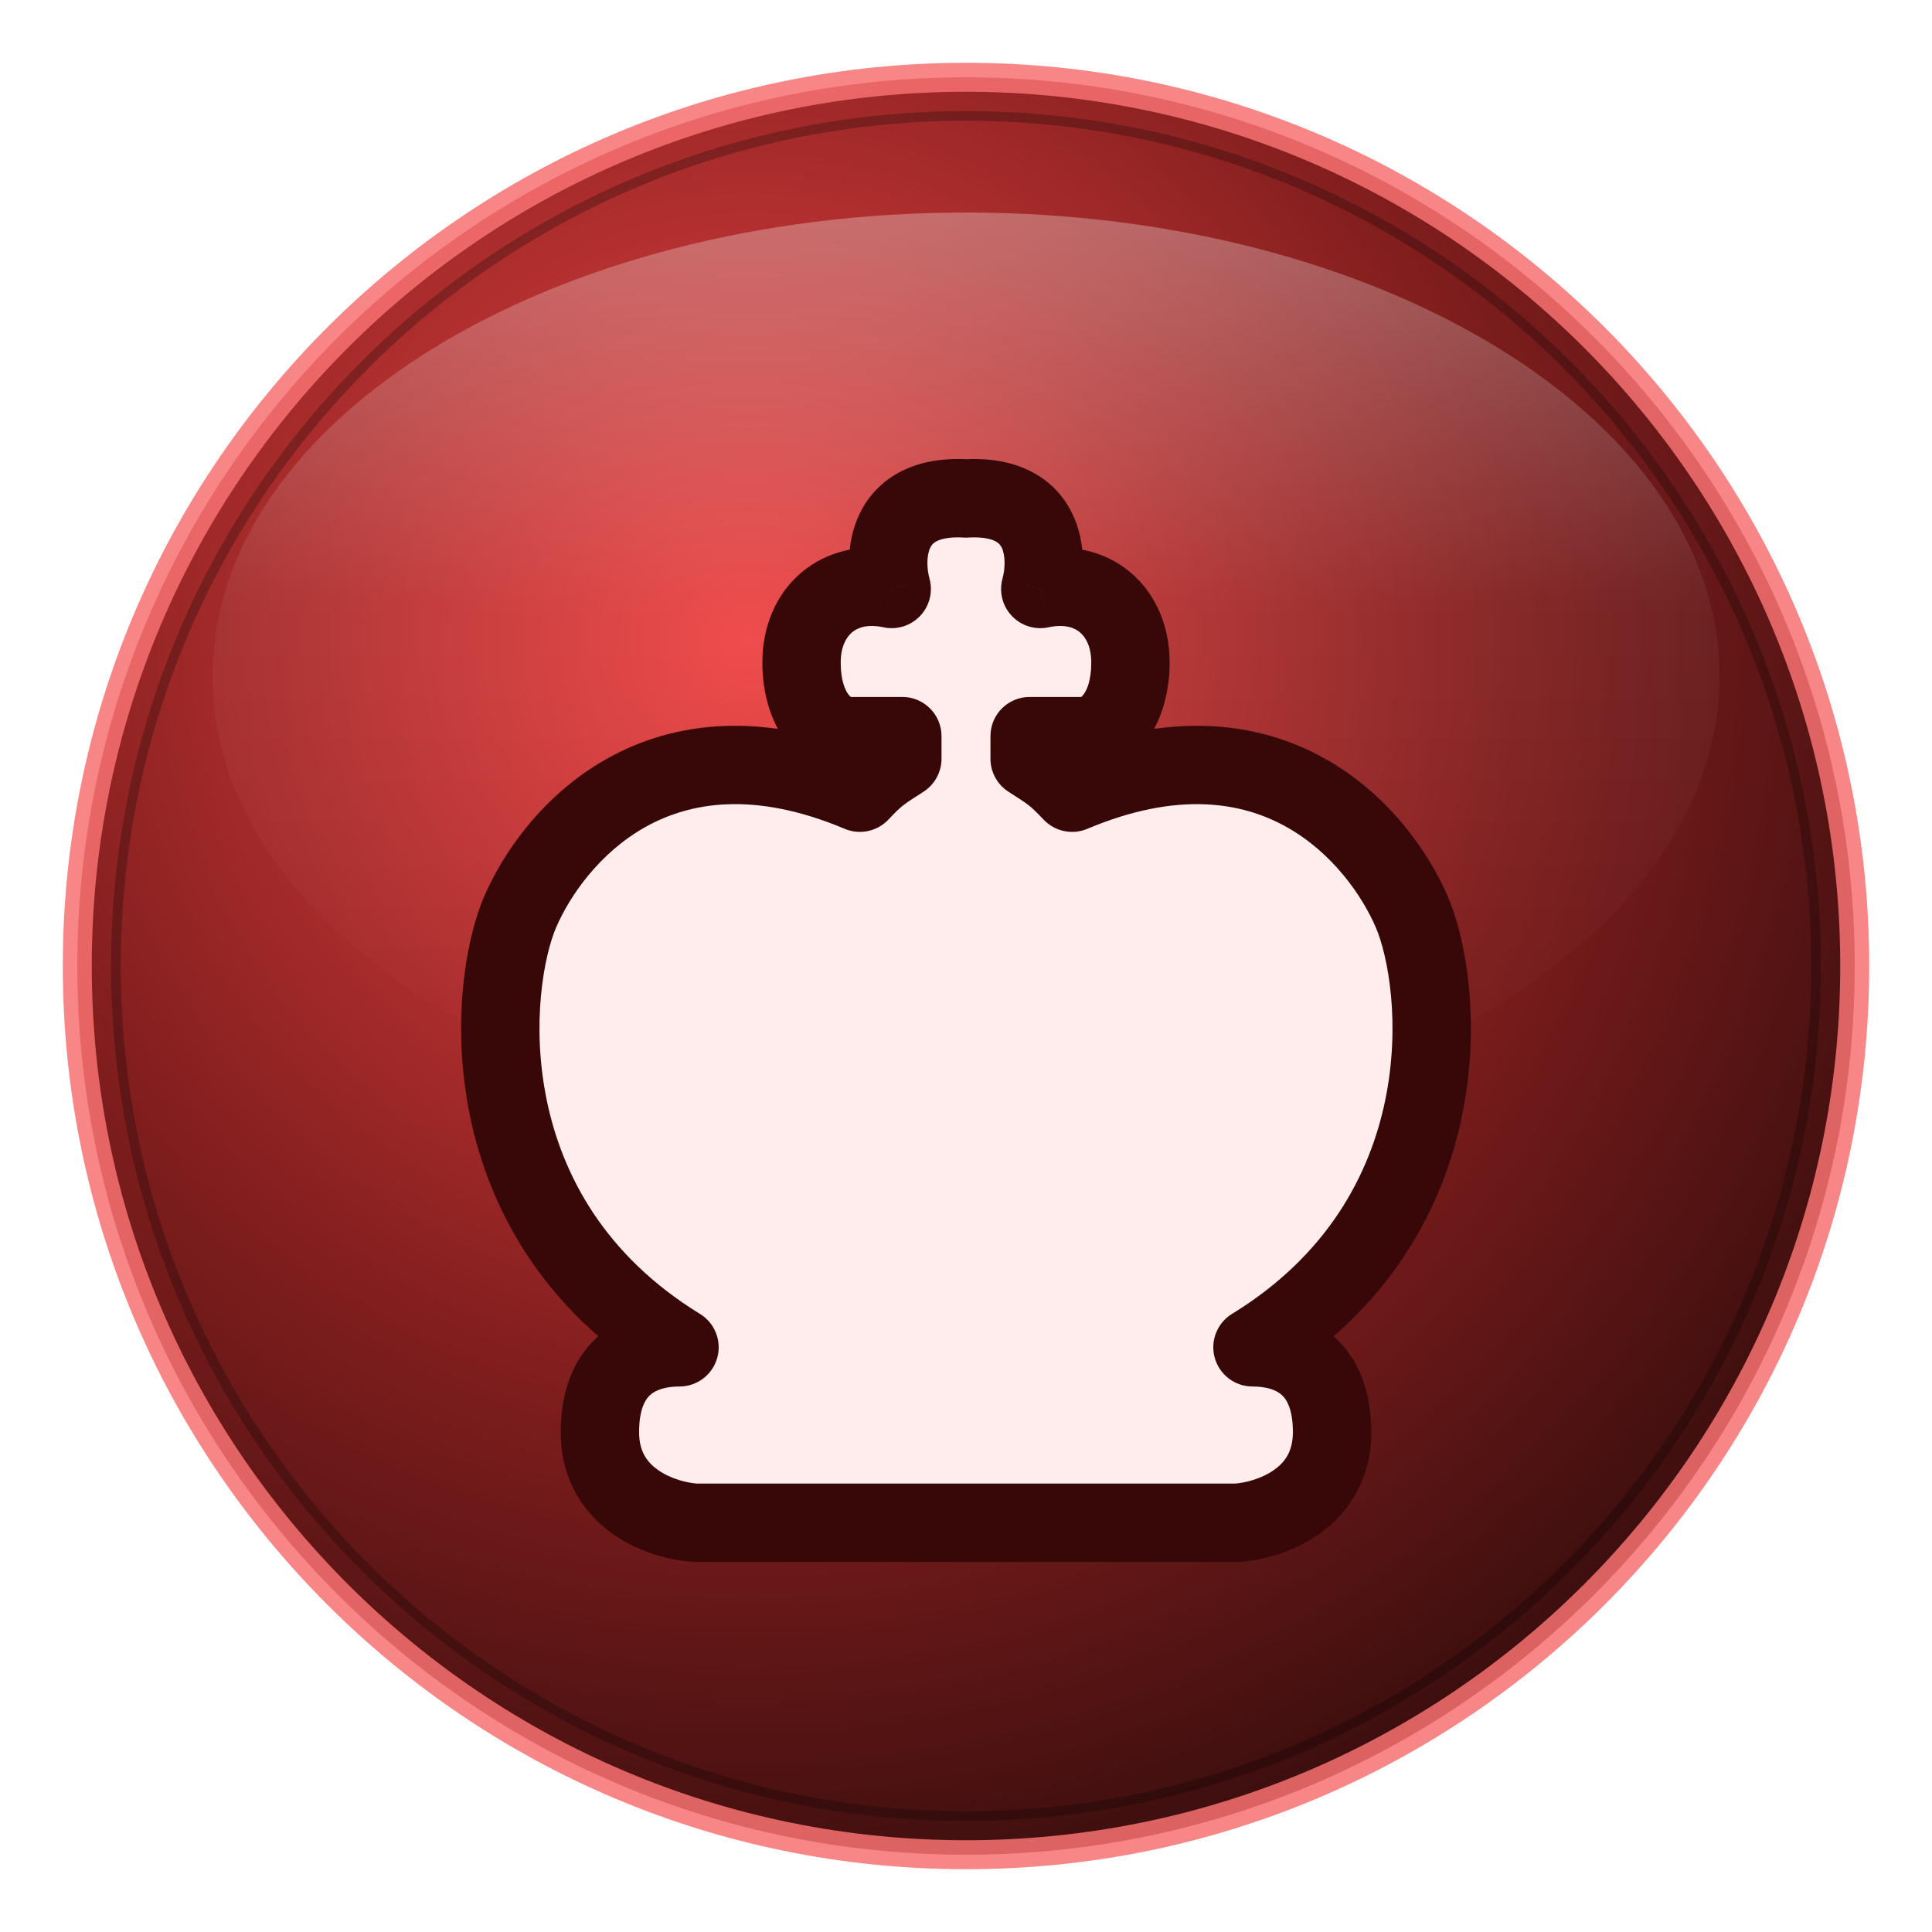
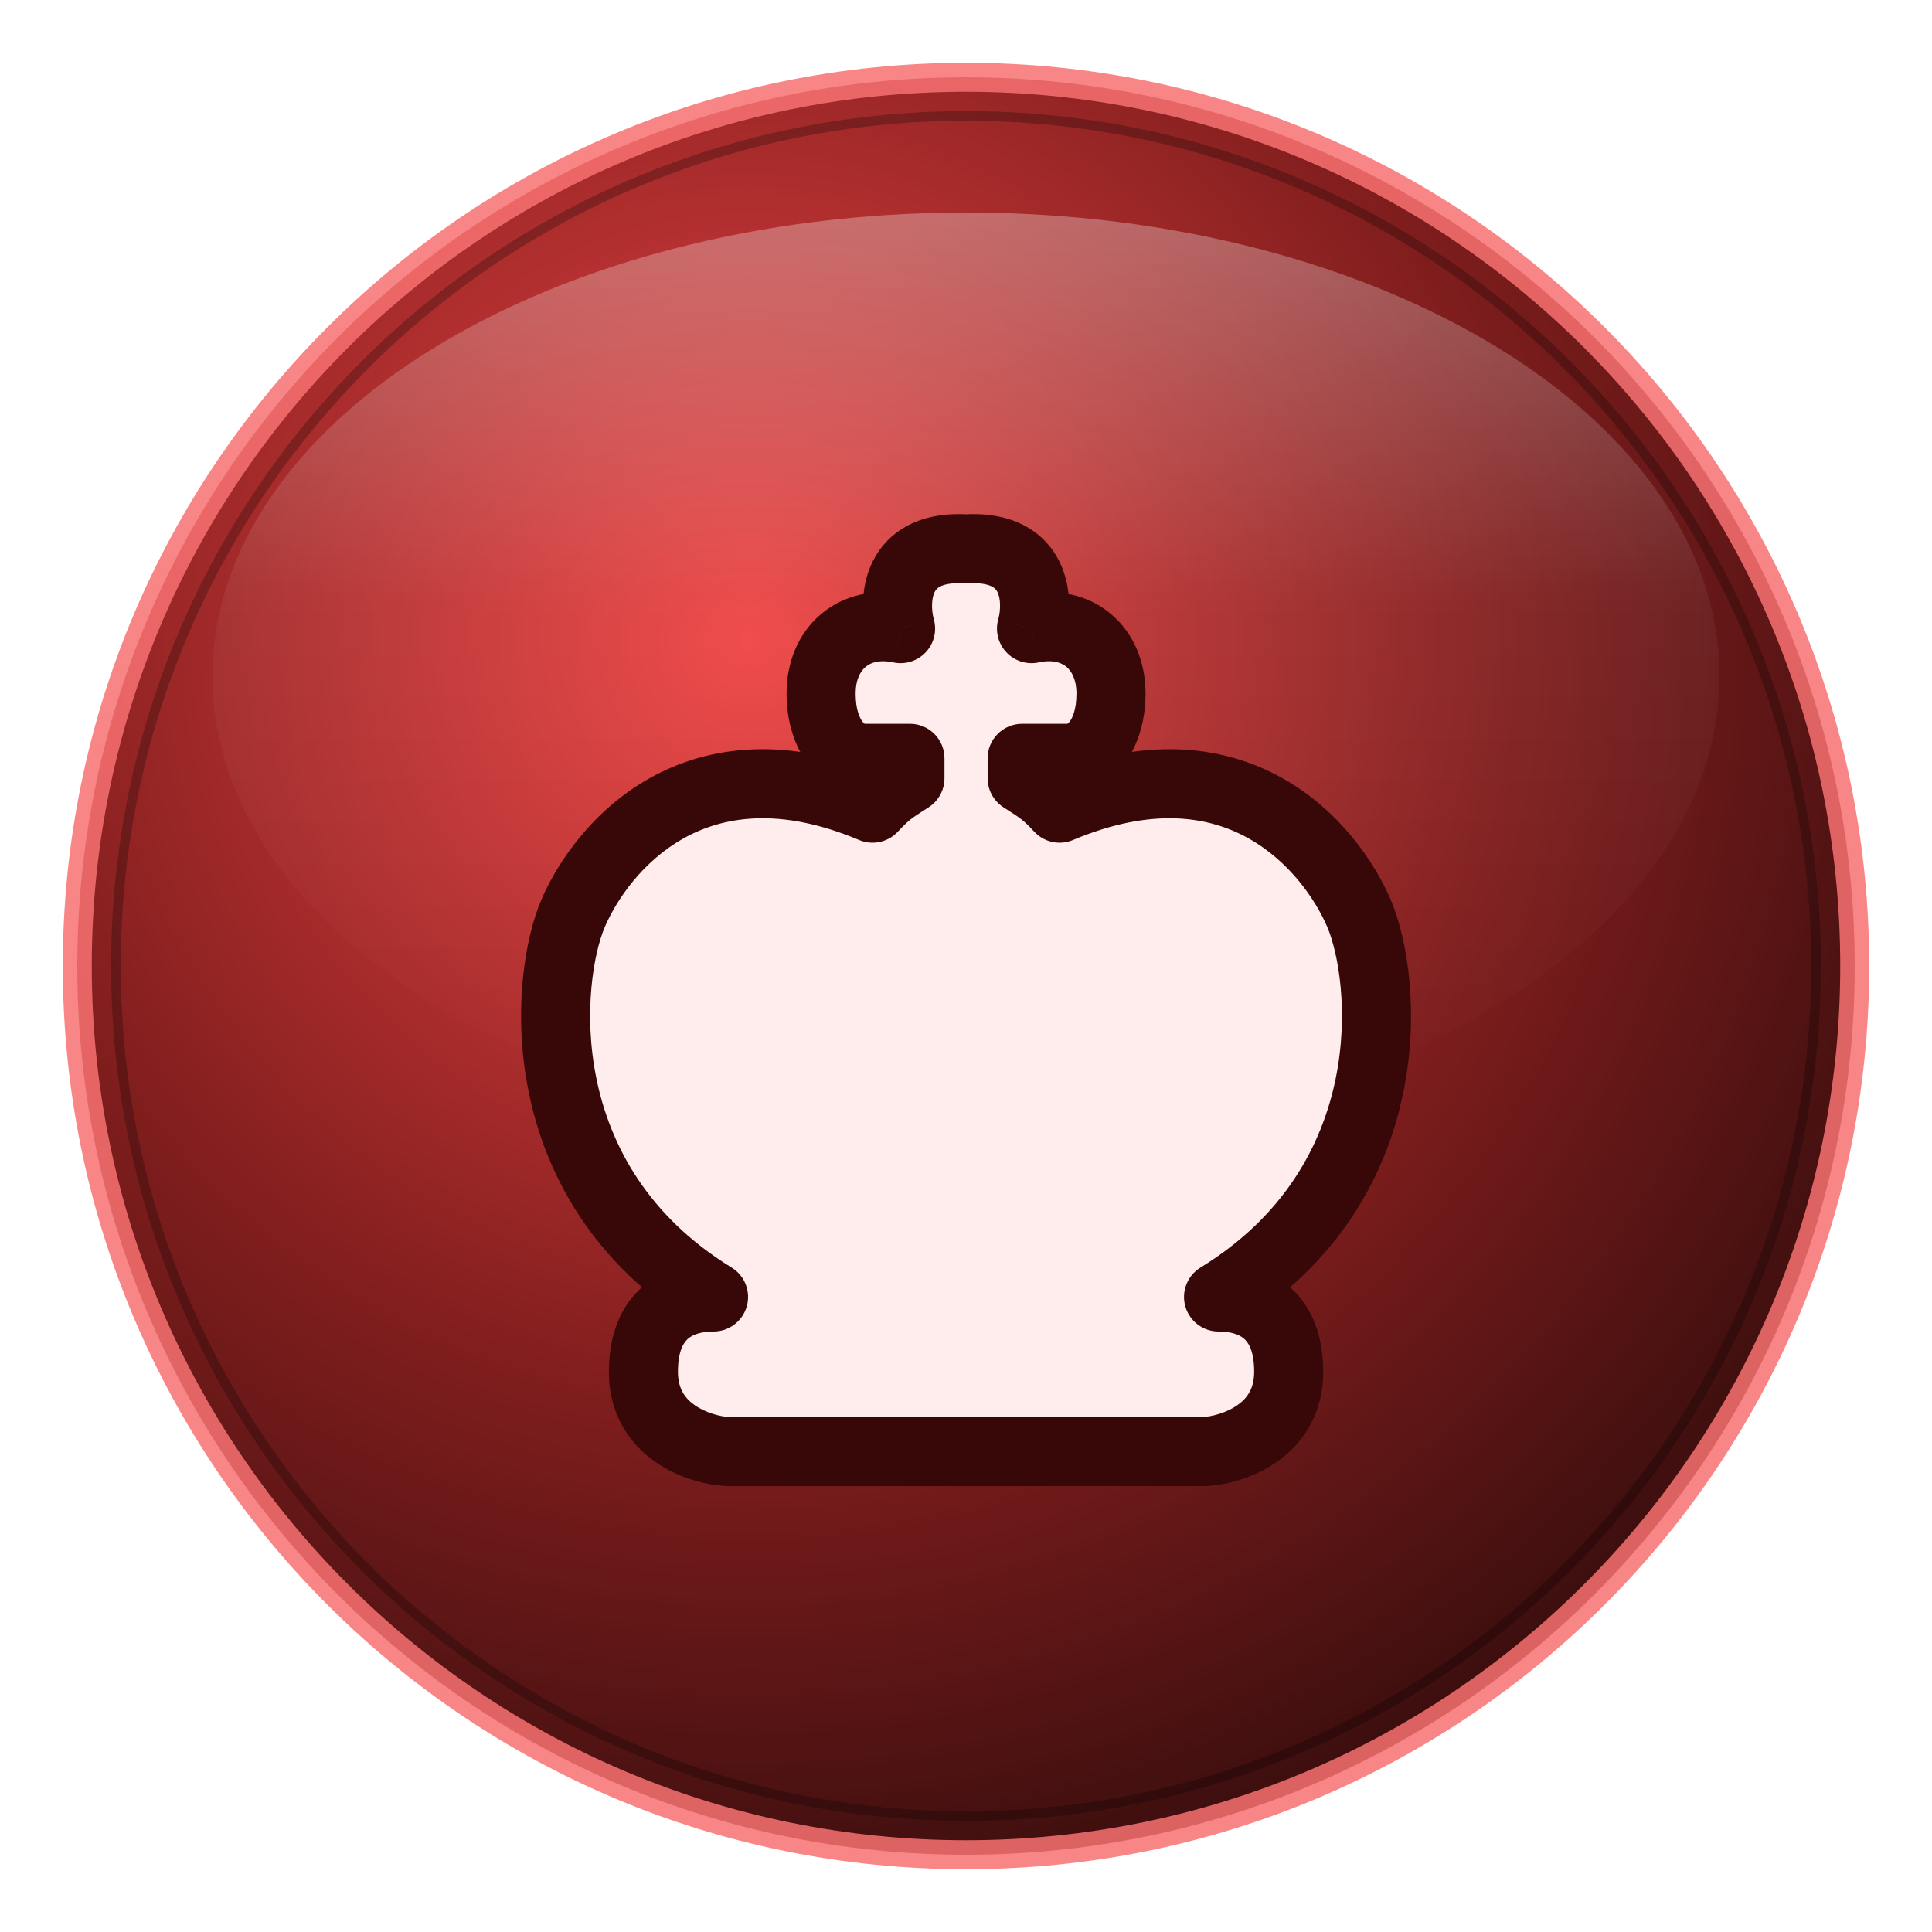
<svg xmlns="http://www.w3.org/2000/svg" width="200" height="200" viewBox="0 0 200 200">
  <defs>
    <radialGradient id="bgavatar_king_crimsonsvg" cx="38%" cy="32%" r="78%">
      <stop offset="0%" stop-color="#EF4444" />
      <stop offset="55%" stop-color="#7F1D1D" />
      <stop offset="100%" stop-color="#2A0A0A" />
    </radialGradient>
    <linearGradient id="glossavatar_king_crimsonsvg" x1="0" y1="0" x2="0" y2="1">
      <stop offset="0%" stop-color="#FFFFFF" stop-opacity="0.30" />
      <stop offset="42%" stop-color="#FFFFFF" stop-opacity="0.05" />
      <stop offset="100%" stop-color="#FFFFFF" stop-opacity="0" />
    </linearGradient>
  </defs>
  <circle cx="100" cy="100" r="92" fill="url(#bgavatar_king_crimsonsvg)" />
  <ellipse cx="100" cy="70" rx="78" ry="48" fill="url(#glossavatar_king_crimsonsvg)" />
-   <g transform="translate(46.53 45.00) scale(3.6875)">
+   <g transform="translate(52.88 51.00) scale(3.25)">
    <path d="M4.223 28.003C4.223 29.909 6.01 30.492 6.904 30.545H22.096C22.99 30.492 24.777 29.909 24.777 28.003C24.777 26.096 23.585 25.62 22.543 25.62C28.5 21.966 27.905 15.452 27.011 13.386C26.117 11.321 23.139 7.667 17.479 10.05C17.032 9.574 16.883 9.478 16.287 9.097V8.462H17.777C18.372 8.462 19.117 7.826 19.117 6.396C19.117 4.966 18.075 4.013 16.585 4.331C16.833 3.431 16.764 1.662 14.5 1.789C12.236 1.662 12.166 3.431 12.415 4.331C10.925 4.013 9.883 4.966 9.883 6.396C9.883 7.826 10.627 8.462 11.223 8.462H12.713V9.097C12.117 9.478 11.968 9.574 11.521 10.05C5.861 7.667 2.883 11.321 1.989 13.386C1.095 15.452 0.5 21.966 6.457 25.62C5.415 25.62 4.223 26.096 4.223 28.003Z" fill="#FFECEC" />
    <path d="M6.904 30.545L6.839 31.643L6.871 31.645H6.904V30.545ZM6.457 25.62V26.72C6.95 26.72 7.382 26.392 7.516 25.918C7.65 25.445 7.452 24.939 7.032 24.682L6.457 25.62ZM1.989 13.386L0.979 12.95L0.979 12.95L1.989 13.386ZM11.521 10.05L11.094 11.064C11.518 11.243 12.009 11.138 12.324 10.803L11.521 10.05ZM12.713 9.097L13.306 10.024C13.621 9.821 13.813 9.472 13.813 9.097H12.713ZM12.713 8.462H13.813C13.813 7.854 13.32 7.362 12.713 7.362V8.462ZM11.223 8.462L11.223 7.362L11.223 7.362L11.223 8.462ZM12.415 4.331L12.185 5.407C12.561 5.487 12.951 5.365 13.215 5.085C13.479 4.806 13.577 4.409 13.475 4.038L12.415 4.331ZM14.5 1.789L14.438 2.887L14.5 2.891L14.562 2.887L14.5 1.789ZM22.096 30.545V31.645H22.128L22.161 31.643L22.096 30.545ZM22.543 25.62L21.968 24.682C21.548 24.939 21.35 25.445 21.484 25.918C21.618 26.392 22.05 26.72 22.543 26.72V25.62ZM27.011 13.386L28.02 12.95L28.02 12.95L27.011 13.386ZM17.479 10.05L16.676 10.803C16.991 11.138 17.482 11.243 17.906 11.064L17.479 10.05ZM16.287 9.097H15.187C15.187 9.472 15.378 9.821 15.694 10.024L16.287 9.097ZM16.287 8.462V7.362C15.68 7.362 15.187 7.854 15.187 8.462H16.287ZM17.777 8.462L17.777 7.362H17.777V8.462ZM16.585 4.331L15.525 4.038C15.423 4.409 15.521 4.806 15.785 5.085C16.048 5.365 16.439 5.487 16.815 5.407L16.585 4.331ZM6.969 29.447C6.675 29.429 6.214 29.316 5.859 29.067C5.551 28.852 5.323 28.547 5.323 28.003H3.123C3.123 29.365 3.788 30.304 4.598 30.87C5.36 31.403 6.239 31.607 6.839 31.643L6.969 29.447ZM5.323 28.003C5.323 27.292 5.534 27.041 5.654 26.941C5.812 26.809 6.079 26.72 6.457 26.72V24.52C5.793 24.52 4.943 24.668 4.244 25.252C3.508 25.867 3.123 26.807 3.123 28.003H5.323ZM7.032 24.682C4.347 23.035 3.162 20.773 2.731 18.685C2.29 16.547 2.648 14.634 2.998 13.823L0.979 12.95C0.437 14.204 0.05 16.581 0.577 19.13C1.113 21.729 2.61 24.55 5.882 26.557L7.032 24.682ZM2.998 13.823C3.378 12.947 4.206 11.736 5.504 11.011C6.746 10.317 8.547 9.992 11.094 11.064L11.948 9.037C8.835 7.726 6.317 8.036 4.431 9.09C2.602 10.112 1.494 11.761 0.979 12.95L2.998 13.823ZM12.324 10.803C12.531 10.582 12.636 10.485 12.739 10.404C12.857 10.312 12.993 10.223 13.306 10.024L12.12 8.171C11.836 8.352 11.601 8.502 11.383 8.672C11.151 8.853 10.958 9.042 10.719 9.298L12.324 10.803ZM13.813 9.097V8.462H11.613V9.097H13.813ZM12.713 7.362H11.223V9.562H12.713V7.362ZM11.223 7.362C11.319 7.362 11.287 7.405 11.2 7.293C11.119 7.187 10.983 6.923 10.983 6.396H8.783C8.783 8.152 9.772 9.562 11.223 9.562L11.223 7.362ZM10.983 6.396C10.983 5.949 11.141 5.683 11.3 5.549C11.45 5.422 11.723 5.308 12.185 5.407L12.644 3.255C11.617 3.036 10.624 3.24 9.881 3.868C9.146 4.488 8.783 5.414 8.783 6.396H10.983ZM13.475 4.038C13.39 3.729 13.398 3.369 13.499 3.166C13.536 3.093 13.586 3.035 13.68 2.988C13.786 2.934 14.011 2.863 14.438 2.887L14.562 0.691C13.857 0.651 13.224 0.754 12.688 1.024C12.141 1.3 11.764 1.718 11.531 2.183C11.094 3.058 11.191 4.033 11.354 4.623L13.475 4.038ZM22.161 31.643C22.761 31.607 23.64 31.403 24.402 30.87C25.211 30.304 25.877 29.365 25.877 28.003H23.677C23.677 28.547 23.449 28.852 23.141 29.067C22.786 29.316 22.325 29.429 22.031 29.447L22.161 31.643ZM25.877 28.003C25.877 26.807 25.492 25.867 24.756 25.252C24.057 24.668 23.207 24.52 22.543 24.52V26.72C22.921 26.72 23.188 26.809 23.346 26.941C23.466 27.041 23.677 27.292 23.677 28.003H25.877ZM23.118 26.557C26.39 24.55 27.887 21.729 28.423 19.13C28.95 16.581 28.563 14.204 28.02 12.95L26.001 13.823C26.352 14.634 26.71 16.547 26.269 18.685C25.837 20.773 24.653 23.035 21.968 24.682L23.118 26.557ZM28.02 12.95C27.506 11.761 26.398 10.112 24.569 9.09C22.683 8.036 20.165 7.726 17.052 9.037L17.906 11.064C20.453 9.992 22.254 10.317 23.496 11.011C24.794 11.736 25.622 12.947 26.001 13.823L28.02 12.95ZM18.281 9.298C18.042 9.042 17.849 8.853 17.617 8.672C17.399 8.502 17.164 8.352 16.88 8.171L15.694 10.024C16.006 10.223 16.143 10.312 16.261 10.404C16.364 10.485 16.469 10.582 16.676 10.803L18.281 9.298ZM17.387 9.097V8.462H15.187V9.097H17.387ZM16.287 9.562H17.777V7.362H16.287V9.562ZM17.777 9.562C19.228 9.562 20.217 8.152 20.217 6.396H18.017C18.017 6.923 17.881 7.187 17.8 7.293C17.713 7.405 17.681 7.362 17.777 7.362L17.777 9.562ZM20.217 6.396C20.217 5.414 19.854 4.488 19.119 3.868C18.376 3.24 17.382 3.036 16.356 3.255L16.815 5.407C17.277 5.308 17.55 5.422 17.7 5.549C17.859 5.683 18.017 5.949 18.017 6.396H20.217ZM17.646 4.623C17.808 4.033 17.906 3.058 17.468 2.183C17.236 1.718 16.859 1.3 16.311 1.024C15.776 0.754 15.143 0.651 14.438 0.691L14.562 2.887C14.989 2.863 15.214 2.934 15.32 2.988C15.414 3.035 15.464 3.093 15.501 3.166C15.602 3.369 15.61 3.729 15.525 4.038L17.646 4.623ZM22.096 29.445H6.904V31.645H22.096V29.445Z" fill="#380808" />
  </g>
  <circle cx="100" cy="100" r="92" fill="none" stroke="#F87171" stroke-width="3" opacity="0.85" />
  <circle cx="100" cy="100" r="88" fill="none" stroke="#000000" stroke-width="1" opacity="0.25" />
</svg>
